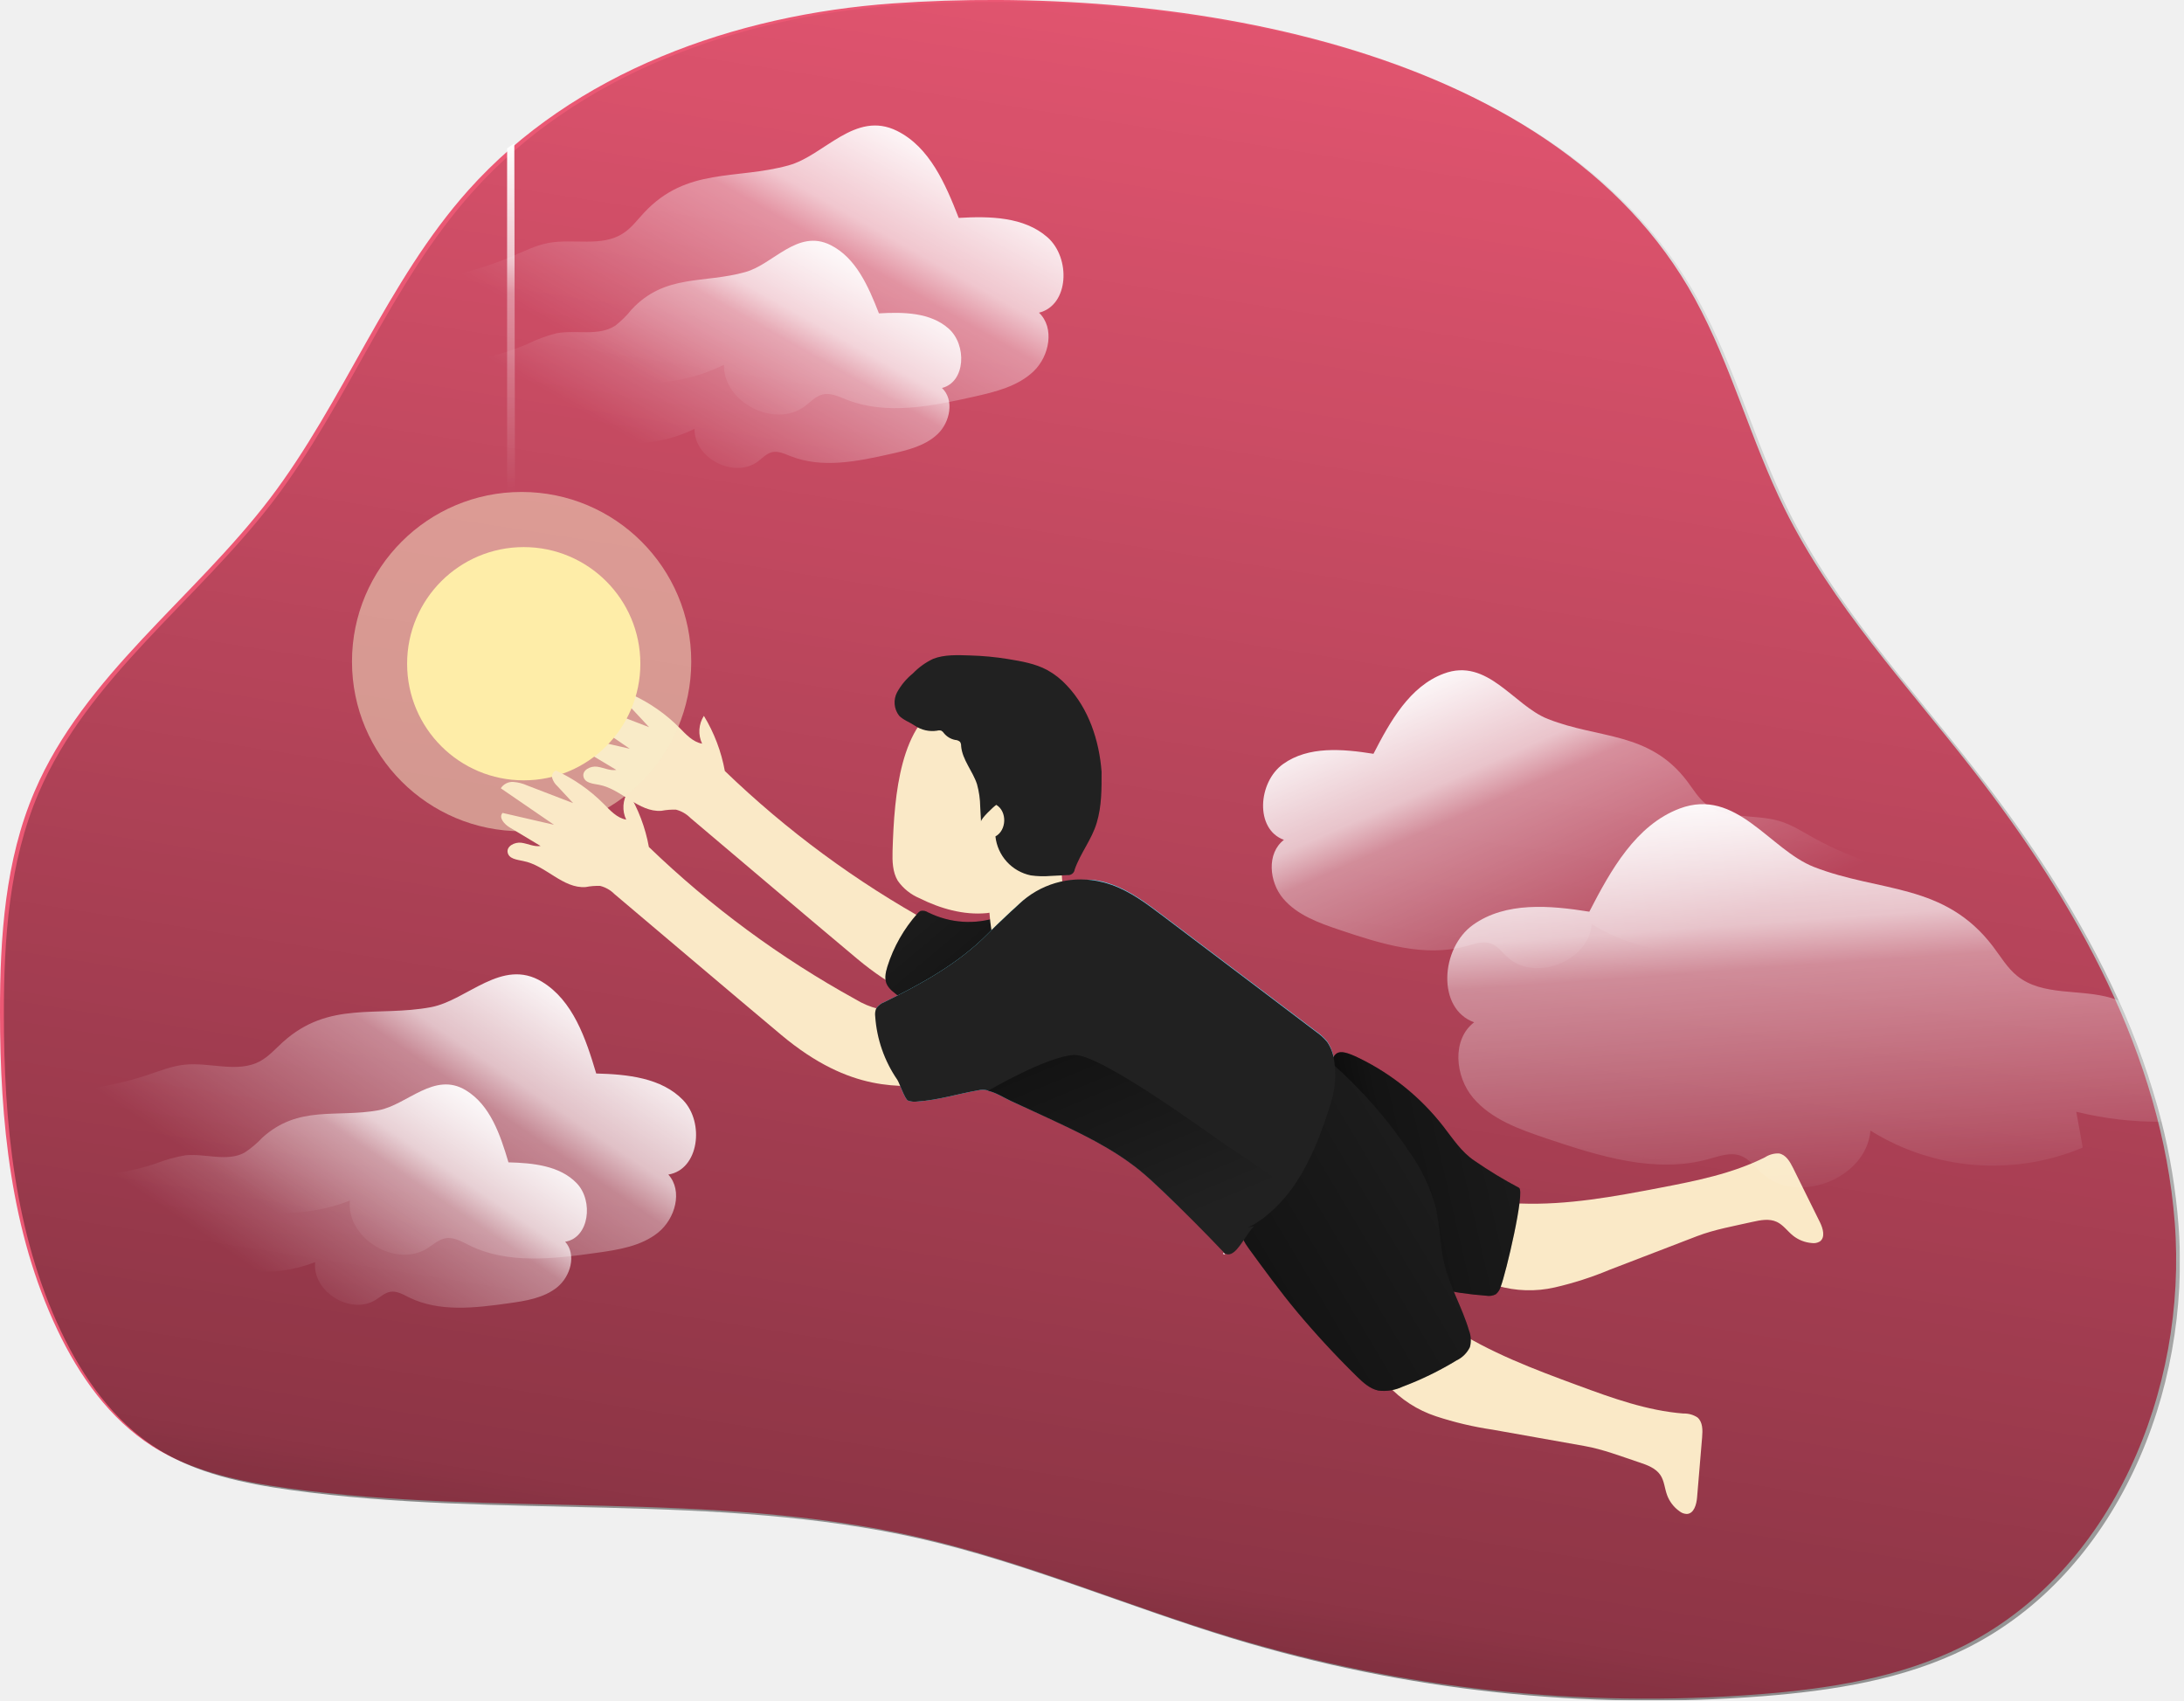
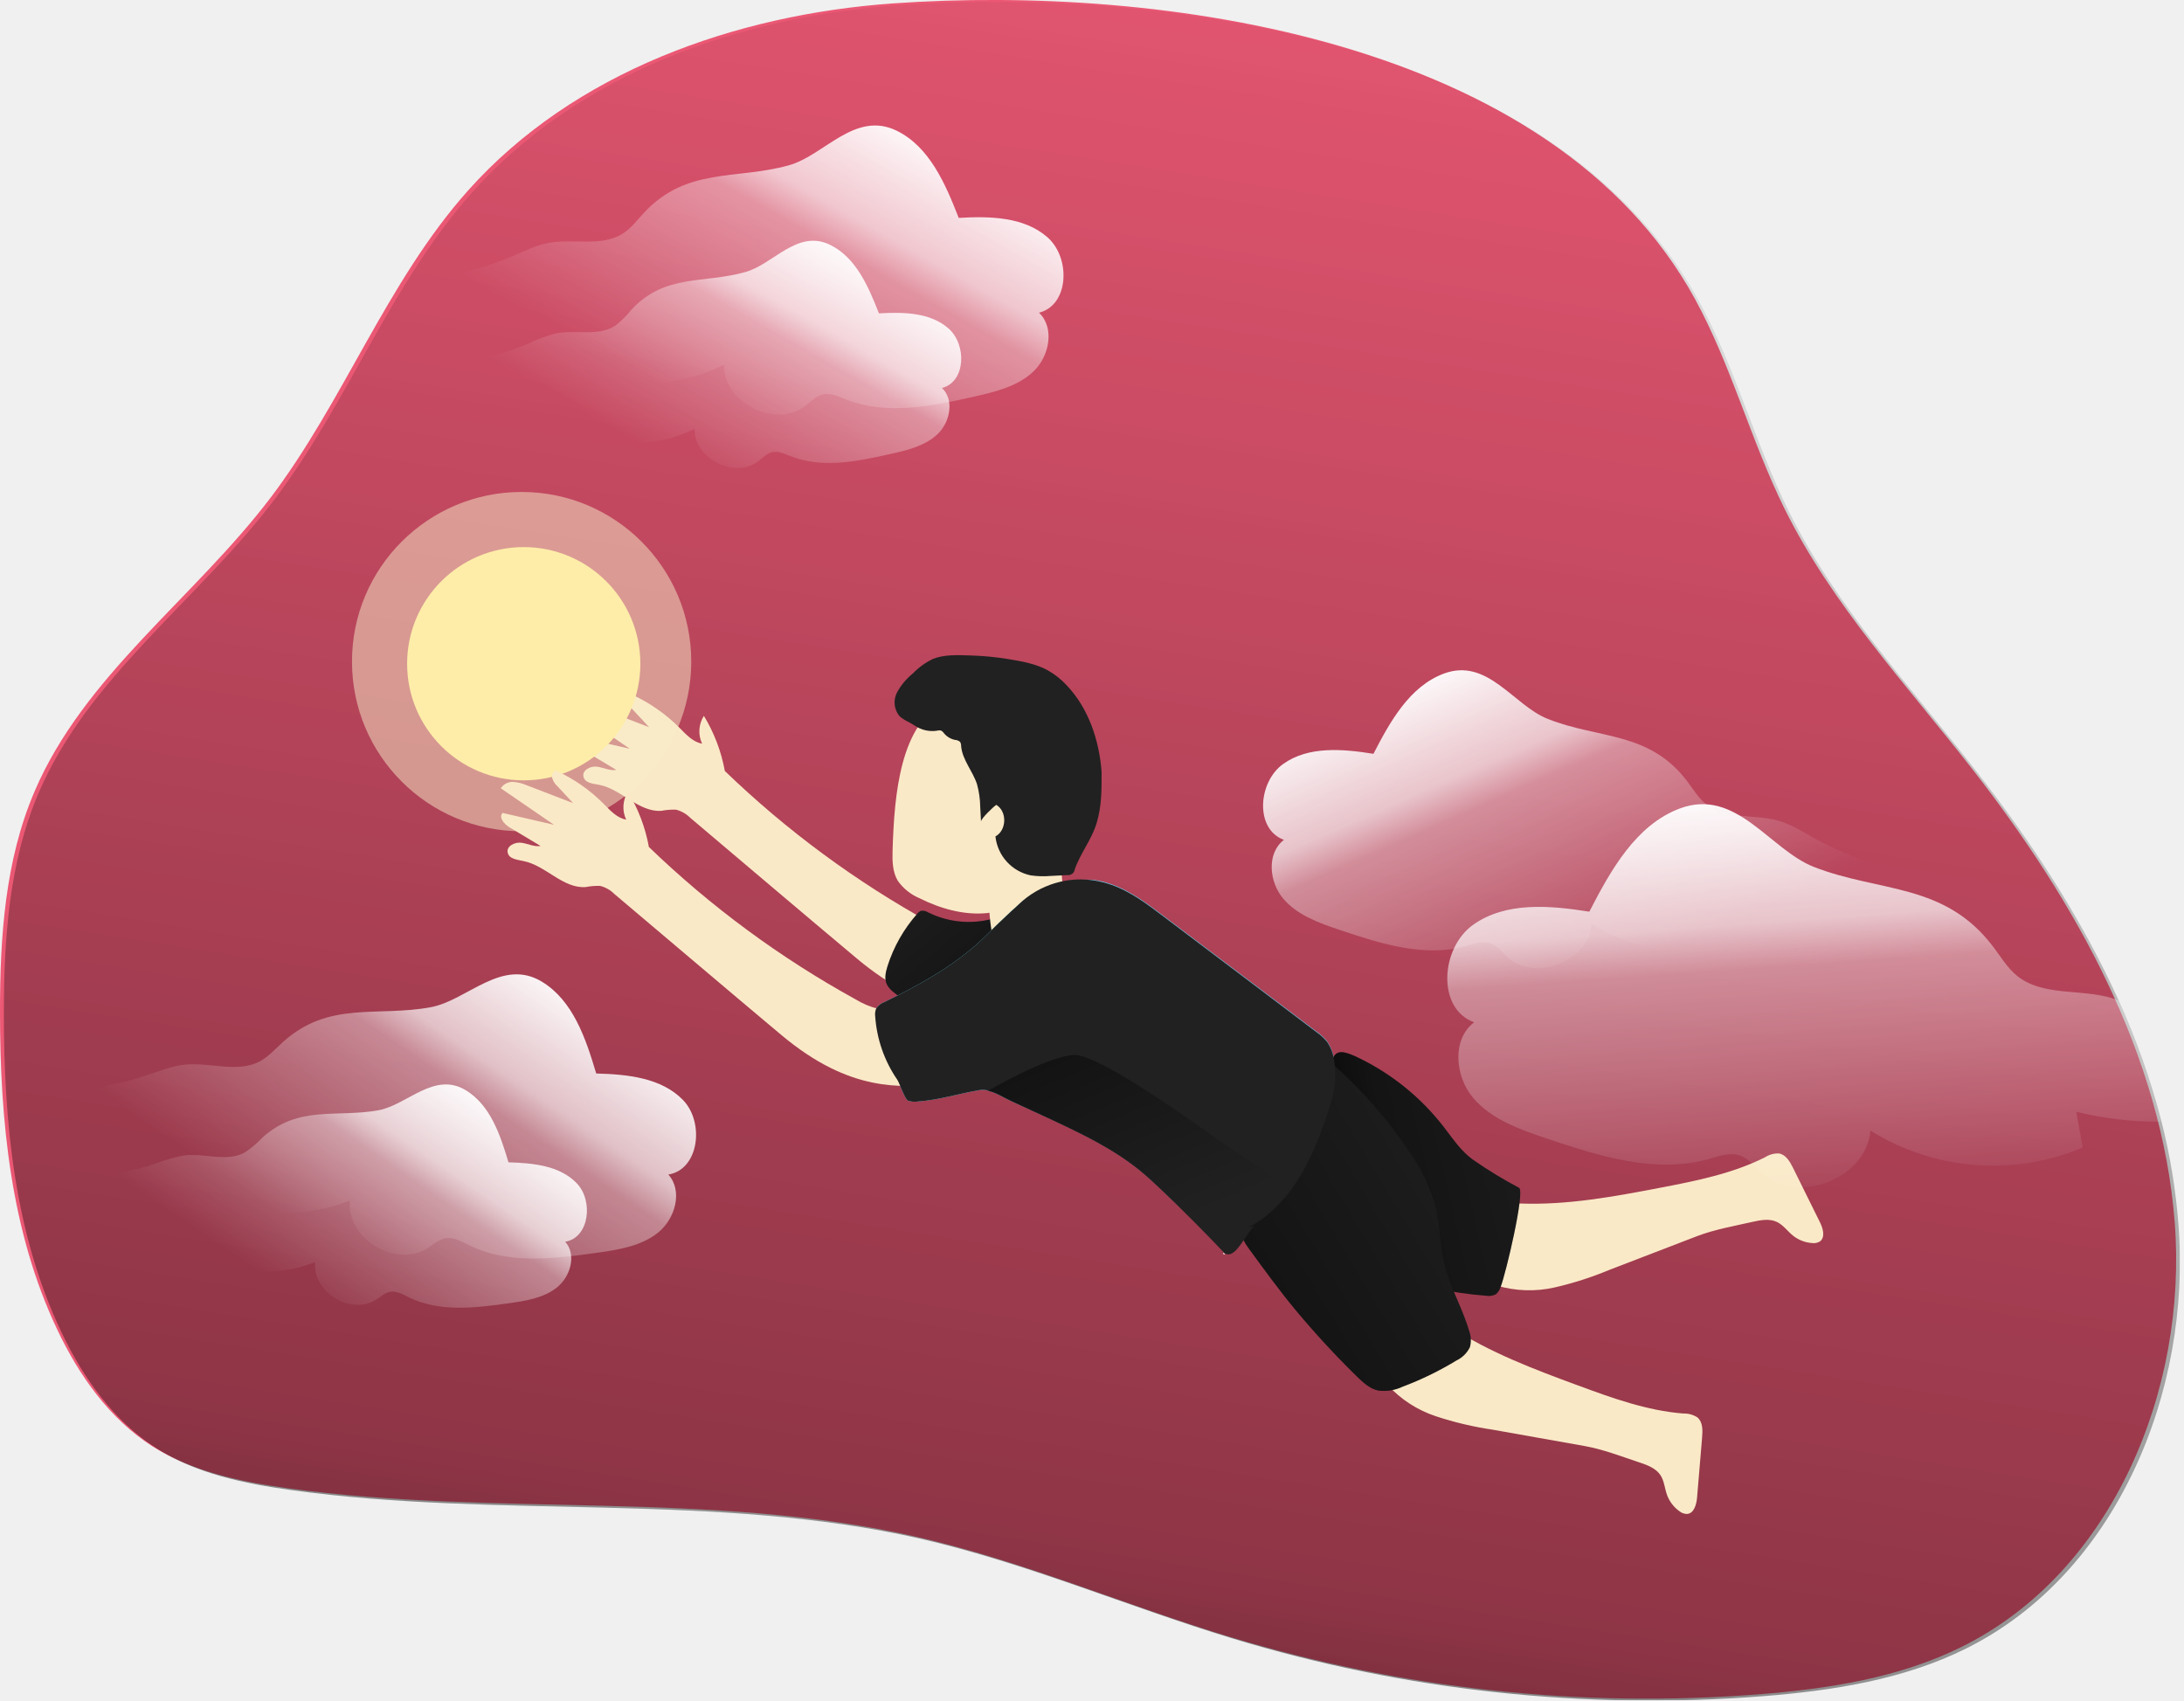
<svg xmlns="http://www.w3.org/2000/svg" width="515" height="401" viewBox="0 0 515 401" fill="none">
  <g clip-path="url(#clip0_1_2)">
    <mask id="mask0_1_2" style="mask-type:luminance" maskUnits="userSpaceOnUse" x="0" y="0" width="515" height="401">
      <path d="M514.08 0H0V400.99H514.08V0Z" fill="white" />
    </mask>
    <g mask="url(#mask0_1_2)">
      <path d="M314.57 250.26C315.069 253.52 314.82 256.851 313.84 260C313.84 262.62 311.75 266.37 310.77 268.78L310.71 268.92C310.45 269.57 310.18 270.21 309.9 270.85L309.08 272.63C309.051 272.699 309.017 272.765 308.98 272.83C308.84 273.13 308.68 273.44 308.53 273.73L308.05 274.67C307.72 275.3 307.38 275.92 307.05 276.53L306.5 277.45C306.44 277.568 306.366 277.679 306.28 277.78C306.288 277.803 306.288 277.827 306.28 277.85C305.738 278.717 305.147 279.551 304.51 280.35C302.598 282.675 300.53 284.866 298.32 286.91L297.02 288.17L296.19 288.99C295.59 289.58 295.02 290.17 294.44 290.77C294.12 291.1 293.81 291.45 293.5 291.77C292.29 293.13 290.98 294.54 289.23 295.02C289.042 295.057 288.864 295.136 288.71 295.25C285.263 291.61 281.75 288.04 278.17 284.54C276.86 283.25 275.52 281.96 274.17 280.69C272.43 279.03 270.67 277.38 268.81 275.87C262.28 270.58 254.59 266.98 246.98 263.44L238.41 259.61C236.67 258.8 234.88 257.61 232.99 257.2C232.24 257.018 231.461 256.991 230.7 257.12C225.7 257.99 221.42 259.41 216.33 259.76C215.584 259.878 214.821 259.806 214.11 259.55C213.37 259.23 212.05 255.3 211.59 254.64C208.548 250.216 206.748 245.056 206.38 239.7C206.294 239.093 206.363 238.474 206.58 237.9C207.052 237.163 207.755 236.603 208.58 236.31C217.36 231.99 226.09 227.18 232.95 220.2L233.71 219.43L235.07 218.1L235.94 217.27L238.37 214.98L239.37 214.08L239.91 213.58C241.715 211.889 243.782 210.501 246.03 209.47C246.66 209.18 247.31 208.92 247.96 208.69L248.96 208.37C249.63 208.18 250.29 208.01 250.96 207.88C252.323 207.608 253.71 207.471 255.1 207.47H255.84H256.4H256.83H257.33L257.98 207.55H258.13L258.81 207.66C259.31 207.75 259.81 207.86 260.29 207.99L260.72 208.1L261.02 208.19L261.31 208.28L262.16 208.57C266.55 210.12 270.34 212.97 274.06 215.78L296.83 232.98C301.31 236.38 305.8 239.777 310.3 243.17C311.24 243.88 316.49 247.05 317.2 247.99C318.19 249.43 314.31 248.61 314.57 250.26Z" fill="#68E1FD" />
      <path d="M210.62 0.8C173.29 3.44 135.32 16.98 110.4 44.89C91.19 66.42 81.1 94.61 63.61 117.61C45.61 141.2 19.8 159.36 8.15 186.61C1.19 202.85 -0.01 220.93 6.31015e-07 238.61C6.31015e-07 264.2 2.53 290.43 13.52 313.55C18.65 324.37 25.83 334.55 35.93 341.02C45.37 347.02 56.67 349.36 67.77 350.9C116.96 357.71 167.69 351.32 216.1 362.37C241.32 368.12 265.22 378.46 289.97 385.96C330.37 398.194 372.697 402.786 414.78 399.5C431.23 398.21 447.9 395.62 462.67 388.27C498.11 370.65 515.87 327.74 512.82 288.27C509.77 248.8 489.45 212.61 465.13 181.41C449.56 161.41 432.01 142.61 420.79 119.91C412.85 103.85 408.29 86.23 399.7 70.52C366.07 9.03 273.59 -3.65 210.62 0.8Z" fill="#EB5874" />
      <path opacity="0.58" d="M463.59 388.72C448.82 396.06 432.15 398.65 415.7 399.95C373.613 403.236 331.283 398.644 290.88 386.41C266.19 378.91 242.24 368.61 217.02 362.81C168.6 351.81 117.87 358.16 68.68 351.35C57.59 349.81 46.29 347.49 36.85 341.46C26.75 335.03 19.57 324.82 14.43 314C3.43 290.88 0.92 264.66 0.91 239.06C0.91 221.38 2.13 203.3 9.07 187.06C20.71 159.79 46.55 141.62 64.52 118.06C82.01 95.11 92.09 66.9 111.32 45.38C136.24 17.44 174.19 3.9 211.53 1.26C274.53 -3.19 366.99 9.49 400.61 70.98C409.21 86.69 413.77 104.31 421.7 120.36C432.94 143.07 450.48 161.89 466.04 181.87C479.04 198.52 490.87 216.6 499.55 235.82C503.753 245.045 507.146 254.617 509.69 264.43C511.72 272.396 513.059 280.523 513.69 288.72C516.78 328.19 499.03 371.1 463.59 388.72Z" fill="url(#paint0_linear_1_2)" />
      <path d="M254.91 213.83C247.577 215.83 240.243 217.663 232.91 219.33C230.31 219.92 227.63 220.48 225.02 219.97C223.135 219.503 221.334 218.748 219.68 217.73C201.911 207.955 185.516 195.87 170.92 181.79C170.083 177.191 168.408 172.785 165.98 168.79C165.36 169.758 164.997 170.868 164.923 172.016C164.85 173.163 165.069 174.31 165.56 175.35C163.38 174.97 161.78 173.17 160.22 171.6C156.981 168.34 153.18 165.691 149 163.78C148.655 163.925 148.376 164.191 148.216 164.529C148.055 164.866 148.025 165.251 148.13 165.61C148.376 166.316 148.792 166.951 149.34 167.46L153.06 171.46L142.19 167.28C141.142 166.805 140.018 166.52 138.87 166.44C138.296 166.41 137.724 166.533 137.212 166.797C136.701 167.06 136.269 167.455 135.96 167.94L148.51 176.55L136.38 173.76C135.38 174.83 136.79 176.42 138.04 177.17L145.34 181.54C143.81 181.8 142.34 180.99 140.79 180.78C139.24 180.57 137.27 181.58 137.58 183.1C137.89 184.62 139.78 184.78 141.23 185.04C146.55 186.04 150.6 191.59 155.98 191.18C157.106 190.962 158.254 190.871 159.4 190.91C160.673 191.235 161.834 191.898 162.76 192.83C175.85 203.89 188.91 215 202.05 226.01C218.66 239.95 230.44 238.09 238.64 237.94C246.84 237.79 254.98 236.35 263.06 234.94C263.862 234.856 264.634 234.593 265.32 234.17C267.32 232.71 266.32 229.61 265.15 227.46C262.43 222.52 258.26 218.36 254.91 213.83Z" fill="#FAE9C7" />
-       <path d="M119.58 34.95V117.58L121.44 117.41L121.28 33.84L119.58 34.95Z" fill="url(#paint1_linear_1_2)" />
      <path d="M353.05 303.16C357.455 304.445 362.115 304.586 366.59 303.57C371.035 302.55 375.384 301.151 379.59 299.39L400.19 291.47C404.28 289.9 408.93 289.09 413.19 288.12C415.12 287.69 417.19 287.27 419 288.12C420.5 288.83 421.48 290.28 422.76 291.32C424.042 292.354 425.608 292.975 427.25 293.1C427.888 293.195 428.54 293.071 429.1 292.75C430.48 291.81 429.89 289.68 429.15 288.19L422.83 275.42C422.09 273.92 421.12 272.24 419.47 271.97C418.305 271.93 417.156 272.252 416.18 272.89C408.5 276.74 399.94 278.44 391.5 280.06C380.61 282.15 369.61 284.19 358.5 283.78C357.782 283.704 357.055 283.765 356.36 283.96C355.905 284.139 355.482 284.393 355.11 284.71C353.453 286.038 352.208 287.811 351.52 289.82C350.57 292.59 350.76 295.6 350.95 298.53C350.941 299.83 351.204 301.117 351.72 302.31C352.38 303.44 351.77 303.33 353.05 303.16Z" fill="#FAE9C7" />
      <path d="M327.24 326.61C330.345 329.987 334.263 332.514 338.62 333.95C342.961 335.38 347.418 336.434 351.94 337.1L373.65 340.96C377.97 341.72 382.37 343.43 386.53 344.81C388.41 345.43 390.42 346.16 391.53 347.81C392.45 349.18 392.53 350.93 393.09 352.48C393.652 354.032 394.674 355.375 396.02 356.33C396.516 356.739 397.137 356.968 397.78 356.98C399.45 356.89 400.04 354.76 400.18 353.1L401.37 338.9C401.51 337.24 401.54 335.3 400.27 334.22C399.295 333.581 398.145 333.259 396.98 333.3C388.41 332.63 380.2 329.67 372.14 326.69C361.74 322.86 351.27 318.93 342 312.86C341.423 312.424 340.768 312.101 340.07 311.91C339.587 311.825 339.093 311.825 338.61 311.91C336.507 312.189 334.527 313.059 332.9 314.42C330.66 316.31 329.26 318.98 327.9 321.59C327.23 322.701 326.792 323.936 326.61 325.22C326.52 326.53 326.05 326.13 327.24 326.61Z" fill="#FAE9C7" />
      <path d="M218.89 215.17C218.631 214.981 218.335 214.85 218.021 214.784C217.707 214.719 217.383 214.721 217.07 214.79C216.798 214.931 216.559 215.129 216.37 215.37C213.141 218.99 210.717 223.254 209.26 227.88C208.8 229.35 208.46 231.02 209.26 232.37C209.601 232.911 210.03 233.391 210.53 233.79C213.102 236.002 216.09 237.679 219.318 238.723C222.546 239.767 225.95 240.157 229.33 239.87C230.523 239.796 231.697 239.536 232.81 239.1C234.008 238.536 235.093 237.756 236.01 236.8C238.209 234.574 239.83 231.844 240.733 228.848C241.636 225.852 241.793 222.68 241.19 219.61C240.87 218.02 240.19 214.94 238.33 214.99C237.49 214.99 236.18 215.99 235.33 216.25C232.65 217.158 229.817 217.527 226.994 217.337C224.171 217.147 221.414 216.4 218.88 215.14L218.89 215.17Z" fill="#212121" />
-       <path opacity="0.58" d="M218.89 215.17C218.631 214.981 218.335 214.85 218.021 214.784C217.707 214.719 217.383 214.721 217.07 214.79C216.798 214.931 216.559 215.129 216.37 215.37C213.141 218.99 210.717 223.254 209.26 227.88C208.8 229.35 208.46 231.02 209.26 232.37C209.601 232.911 210.03 233.391 210.53 233.79C213.102 236.002 216.09 237.679 219.318 238.723C222.546 239.767 225.95 240.157 229.33 239.87C230.523 239.796 231.697 239.536 232.81 239.1C234.008 238.536 235.093 237.756 236.01 236.8C238.209 234.574 239.83 231.844 240.733 228.848C241.636 225.852 241.793 222.68 241.19 219.61C240.87 218.02 240.19 214.94 238.33 214.99C237.49 214.99 236.18 215.99 235.33 216.25C232.65 217.158 229.817 217.527 226.994 217.337C224.171 217.147 221.414 216.4 218.88 215.14L218.89 215.17Z" fill="url(#paint2_linear_1_2)" />
+       <path opacity="0.58" d="M218.89 215.17C218.631 214.981 218.335 214.85 218.021 214.784C217.707 214.719 217.383 214.721 217.07 214.79C216.798 214.931 216.559 215.129 216.37 215.37C213.141 218.99 210.717 223.254 209.26 227.88C208.8 229.35 208.46 231.02 209.26 232.37C209.601 232.911 210.03 233.391 210.53 233.79C213.102 236.002 216.09 237.679 219.318 238.723C222.546 239.767 225.95 240.157 229.33 239.87C230.523 239.796 231.697 239.536 232.81 239.1C234.008 238.536 235.093 237.756 236.01 236.8C238.209 234.574 239.83 231.844 240.733 228.848C241.636 225.852 241.793 222.68 241.19 219.61C240.87 218.02 240.19 214.94 238.33 214.99C237.49 214.99 236.18 215.99 235.33 216.25C232.65 217.158 229.817 217.527 226.994 217.337C224.171 217.147 221.414 216.4 218.88 215.14L218.89 215.17Z" fill="url(#paint1_linear_1_2)" />
      <path d="M211.11 189.98C210.72 193.76 210.57 197.46 210.47 200.66C210.4 203.07 210.47 205.61 211.69 207.66C212.985 209.505 214.778 210.944 216.86 211.81C221.74 214.24 227.19 215.81 232.63 215.31C235.791 214.962 238.839 213.938 241.569 212.307C244.299 210.677 246.645 208.478 248.45 205.86C252.09 200.61 255.74 194.86 256.56 188.43C257.434 182.069 256.096 175.602 252.77 170.11C251.091 167.396 248.857 165.067 246.215 163.277C243.574 161.486 240.583 160.274 237.44 159.72C229.33 158.46 221.03 164.61 216.65 171.1C213.3 176.08 211.81 183.17 211.11 189.98Z" fill="#FAE9C7" />
      <path d="M233.3 214.93C233.516 218.215 234.069 221.468 234.95 224.64C235.158 225.509 235.601 226.305 236.23 226.94C237.7 228.23 239.94 227.63 241.9 227.56C242.724 227.612 243.552 227.531 244.35 227.32C245.044 227.006 245.664 226.55 246.17 225.98C247.663 224.702 248.866 223.12 249.7 221.34C250.076 220.249 250.298 219.112 250.36 217.96C250.839 212.542 250.661 207.086 249.83 201.71C249.69 200.8 249.42 199.71 248.58 199.39C248.125 199.222 247.629 199.197 247.16 199.32C245.269 199.792 243.461 200.551 241.8 201.57C240.2 202.423 238.57 203.207 236.91 203.92C235.77 204.42 233.81 204.78 232.97 205.77C232.13 206.76 232.63 208.32 232.74 209.44C232.93 211.27 233.11 213.1 233.3 214.93Z" fill="#FAE9C7" />
      <path d="M220.02 155.36C218.244 156.205 216.635 157.364 215.27 158.78C213.751 160.008 212.484 161.52 211.54 163.23C211.081 164.096 210.881 165.076 210.962 166.052C211.044 167.029 211.404 167.962 212 168.74C212.94 169.74 214.56 170.32 215.72 171.1C217.256 172.147 219.132 172.573 220.97 172.29C221.296 172.192 221.644 172.192 221.97 172.29C222.226 172.44 222.442 172.649 222.6 172.9C223.269 173.712 224.198 174.266 225.23 174.47C225.658 174.485 226.068 174.648 226.39 174.93C226.571 175.231 226.658 175.579 226.64 175.93C226.92 179.18 229.38 181.8 230.39 184.93C230.866 186.657 231.118 188.439 231.14 190.23L231.33 193.7C231.33 193 234.27 190.2 234.93 189.78C237.52 191.32 237.4 195.78 234.73 197.22C234.966 199.438 235.901 201.524 237.401 203.176C238.9 204.828 240.885 205.96 243.07 206.41C244.614 206.628 246.177 206.672 247.73 206.54L251.73 206.34C252.134 206.385 252.54 206.268 252.858 206.015C253.177 205.763 253.382 205.394 253.43 204.99C254.8 201.1 257.43 197.99 258.62 193.99C259.81 189.99 259.76 186.12 259.76 181.99C259.2 174.56 256.71 167.07 251.6 161.66C250.259 160.193 248.689 158.953 246.95 157.99C244.12 156.47 240.89 155.92 237.72 155.4C234.743 154.914 231.736 154.63 228.72 154.55C225.9 154.46 222.67 154.3 220.02 155.36Z" fill="#212121" />
      <path d="M313.84 260C312.95 262.9 311.95 265.87 310.77 268.79L310.71 268.93C310.45 269.597 310.18 270.237 309.9 270.85C309.63 271.44 309.36 272.04 309.08 272.63C309.051 272.702 309.017 272.772 308.98 272.84C308.84 273.14 308.68 273.44 308.53 273.73L308.05 274.68C307.72 275.3 307.38 275.92 307.05 276.53C306.81 276.96 306.55 277.37 306.28 277.79C306.28 277.79 306.28 277.79 306.28 277.85C304.172 281.321 301.463 284.389 298.28 286.91C297.76 287.31 297.22 287.7 296.66 288.07C295.263 289.123 293.601 289.767 291.86 289.93C290.551 289.909 289.259 289.627 288.06 289.1C284.662 287.794 281.346 286.285 278.13 284.58C276.81 283.28 275.47 281.99 274.13 280.72C272.39 279.06 270.63 277.42 268.77 275.9C262.24 270.61 254.55 267.02 246.94 263.47L238.41 259.61C236.67 258.8 234.88 257.61 232.99 257.2C232.919 257.15 232.842 257.11 232.76 257.08C232.083 256.92 231.377 256.92 230.7 257.08C225.7 257.95 221.42 259.37 216.33 259.73C215.583 259.84 214.821 259.764 214.11 259.51C213.37 259.19 212.05 255.26 211.59 254.6C208.549 250.179 206.75 245.023 206.38 239.67C206.294 239.059 206.362 238.437 206.58 237.86C207.052 237.123 207.755 236.563 208.58 236.27C217.36 231.95 226.09 227.14 232.95 220.16L233.72 219.39C234.15 218.96 234.59 218.52 235.07 218.07L235.94 217.24C236.73 216.48 237.56 215.71 238.37 214.94L239.37 214.04L239.91 213.54C241.712 211.848 243.78 210.463 246.03 209.44C246.66 209.15 247.31 208.89 247.97 208.65C248.3 208.54 248.62 208.43 248.97 208.34C249.628 208.139 250.295 207.972 250.97 207.84C252.333 207.568 253.72 207.431 255.11 207.43H255.85H256.41H256.84C257.007 207.42 257.173 207.42 257.34 207.43C257.56 207.43 257.77 207.48 257.99 207.52H258.14L258.82 207.64C259.32 207.73 259.82 207.83 260.3 207.96L260.73 208.08L261.03 208.17L261.32 208.26C261.6 208.34 261.89 208.44 262.18 208.54C266.56 210.1 270.35 212.95 274.07 215.76L296.84 232.96L310.31 243.15C311.289 243.819 312.17 244.62 312.93 245.53C313.854 246.898 314.433 248.47 314.62 250.11C315.126 253.423 314.859 256.808 313.84 260Z" fill="#68E1FD" />
      <path d="M296.08 289.04L295.69 289.12C296.04 288.749 296.453 288.445 296.91 288.22C297.136 288.115 297.381 288.057 297.63 288.049C297.879 288.04 298.127 288.081 298.36 288.17C298.86 288.36 297.63 288.71 296.08 289.04Z" fill="#68E1FD" />
      <path d="M288.51 295.41C288.51 295.41 288.51 295.36 288.59 295.34L288.81 295.57C289.07 295.72 288.43 295.92 288.44 295.57C288.449 295.512 288.474 295.457 288.51 295.41Z" fill="white" />
      <path d="M340.35 265.61C342.6 268.5 344.64 271.68 347.7 273.7C351.066 276.031 354.569 278.158 358.19 280.07C359.69 280.82 355.11 300.24 353.87 303.4C353.677 304.091 353.279 304.708 352.73 305.17C352.038 305.538 351.241 305.661 350.47 305.52C334.153 304.304 318.521 298.459 305.41 288.67C303.41 287.14 301.22 285.17 301.18 282.61C301.273 281.198 301.698 279.827 302.42 278.61L308.1 267.19C310.32 262.71 312.54 258.08 313.39 253.11C314.3 247.82 315.15 246.92 320.39 249.45C328.195 253.234 335.025 258.763 340.35 265.61Z" fill="#212121" />
-       <path opacity="0.58" d="M340.35 265.61C342.6 268.5 344.64 271.68 347.7 273.7C351.066 276.031 354.569 278.158 358.19 280.07C359.69 280.82 355.11 300.24 353.87 303.4C353.677 304.091 353.279 304.708 352.73 305.17C352.038 305.538 351.241 305.661 350.47 305.52C334.153 304.304 318.521 298.459 305.41 288.67C303.41 287.14 301.22 285.17 301.18 282.61C301.273 281.198 301.698 279.827 302.42 278.61L308.1 267.19C310.32 262.71 312.54 258.08 313.39 253.11C314.3 247.82 315.15 246.92 320.39 249.45C328.195 253.234 335.025 258.763 340.35 265.61Z" fill="url(#paint3_linear_1_2)" />
+       <path opacity="0.58" d="M340.35 265.61C342.6 268.5 344.64 271.68 347.7 273.7C351.066 276.031 354.569 278.158 358.19 280.07C359.69 280.82 355.11 300.24 353.87 303.4C353.677 304.091 353.279 304.708 352.73 305.17C352.038 305.538 351.241 305.661 350.47 305.52C334.153 304.304 318.521 298.459 305.41 288.67C303.41 287.14 301.22 285.17 301.18 282.61C301.273 281.198 301.698 279.827 302.42 278.61L308.1 267.19C310.32 262.71 312.54 258.08 313.39 253.11C314.3 247.82 315.15 246.92 320.39 249.45C328.195 253.234 335.025 258.763 340.35 265.61Z" fill="url(#paint2_linear_1_2)" />
      <path d="M319.95 324.55C321.42 325.99 323.03 327.47 325.04 327.89C326.996 328.129 328.98 327.807 330.76 326.96C335.173 325.299 339.421 323.23 343.45 320.78C344.826 320.123 345.94 319.02 346.61 317.65C346.96 316.351 346.887 314.974 346.4 313.72C344.83 308.36 341.88 303.46 340.57 298.03C339.5 293.56 339.57 288.86 338.47 284.4C337.198 279.894 335.169 275.636 332.47 271.81C327.252 263.954 321.014 256.825 313.92 250.61C311.145 262.02 305.602 272.571 297.78 281.33C293.37 286.12 290.2 288.54 294.43 294.33C298.13 299.39 301.8 304.45 305.82 309.27C310.267 314.577 314.977 319.67 319.95 324.55Z" fill="#212121" />
-       <path opacity="0.58" d="M319.95 324.55C321.42 325.99 323.03 327.47 325.04 327.89C326.996 328.129 328.98 327.807 330.76 326.96C335.173 325.299 339.421 323.23 343.45 320.78C344.826 320.123 345.94 319.02 346.61 317.65C346.96 316.351 346.887 314.974 346.4 313.72C344.83 308.36 341.88 303.46 340.57 298.03C339.5 293.56 339.57 288.86 338.47 284.4C337.198 279.894 335.169 275.636 332.47 271.81C327.252 263.954 321.014 256.825 313.92 250.61C311.145 262.02 305.602 272.571 297.78 281.33C293.37 286.12 290.2 288.54 294.43 294.33C298.13 299.39 301.8 304.45 305.82 309.27C310.267 314.577 314.977 319.67 319.95 324.55Z" fill="url(#paint4_linear_1_2)" />
-       <path d="M151.9 50.12C150.3 51.83 148.9 53.77 146.9 55.04C141.9 58.3 135.2 56.19 129.31 57.29C126.31 57.85 123.47 59.29 120.62 60.5C110.62 64.76 99.79 66.5 89.07 68.21C102.101 77.071 117.94 80.82 133.56 78.74L131.71 85.15C137.669 88.398 144.319 90.173 151.104 90.324C157.889 90.475 164.612 88.999 170.71 86.02C170.54 94.92 182.76 101.13 189.85 95.74C191.16 94.74 192.34 93.43 193.94 93.03C195.86 92.55 197.8 93.51 199.64 94.24C209.1 97.96 219.73 95.77 229.64 93.54C234.69 92.4 240 91.12 243.74 87.54C247.48 83.96 248.74 77.28 245 73.73C252.12 71.97 252.52 60.8 247 55.95C241.48 51.1 233.4 50.95 226.07 51.38C222.95 43.38 219.22 34.7 211.54 30.87C201.64 25.94 194.37 36.68 185.97 38.99C173.54 42.44 161.96 39.37 151.9 50.12Z" fill="url(#paint5_linear_1_2)" />
-       <path d="M148.96 72.95C147.819 74.388 146.509 75.684 145.06 76.81C141.06 79.37 135.86 77.72 131.24 78.58C128.879 79.171 126.589 80.016 124.41 81.1C116.56 84.45 108.04 85.82 99.62 87.17C109.858 94.127 122.3 97.072 134.57 95.44L133.12 100.44C137.804 102.996 143.032 104.392 148.366 104.512C153.7 104.632 158.986 103.472 163.78 101.13C163.64 108.13 173.25 113 178.78 108.76C179.78 107.98 180.78 106.95 181.99 106.63C183.5 106.26 184.99 107.01 186.47 107.58C193.9 110.51 202.25 108.79 210.04 107.03C214.04 106.14 218.18 105.14 221.12 102.33C224.06 99.52 225.07 94.26 222.12 91.48C227.71 90.09 228.03 81.32 223.7 77.48C219.37 73.64 213.01 73.56 207.26 73.89C204.8 67.61 201.87 60.78 195.83 57.77C188.06 53.9 182.35 62.34 175.75 64.15C165.96 66.92 156.87 64.51 148.96 72.95Z" fill="url(#paint6_linear_1_2)" />
-       <path d="M397.8 184.15C399.22 186.02 400.42 188.09 402.24 189.56C406.9 193.31 413.76 191.91 419.5 193.56C422.5 194.44 425.11 196.15 427.82 197.65C437.31 202.91 447.92 205.76 458.41 208.57C444.535 216.042 428.393 218.139 413.07 214.46L414.25 221.03C407.987 223.652 401.186 224.735 394.418 224.189C387.65 223.643 381.112 221.483 375.35 217.89C374.6 226.76 361.8 231.67 355.35 225.58C354.15 224.45 353.11 223.03 351.56 222.47C349.7 221.79 347.67 222.55 345.76 223.08C335.98 225.81 325.63 222.54 316 219.3C311.09 217.65 305.94 215.83 302.59 211.89C299.24 207.95 298.65 201.17 302.76 198.03C295.86 195.54 296.61 184.4 302.58 180.14C308.55 175.88 316.58 176.58 323.87 177.74C327.8 170.11 332.4 161.85 340.44 158.84C350.79 154.95 356.92 166.38 365.03 169.54C377.06 174.29 388.89 172.43 397.8 184.15Z" fill="url(#paint7_linear_1_2)" />
-       <path d="M489.6 262.15C490.11 264.97 490.6 267.78 491.12 270.59C483.064 273.973 474.314 275.375 465.603 274.679C456.893 273.983 448.477 271.209 441.06 266.59C440.11 278.01 423.63 284.34 415.29 276.5C413.74 275.05 412.4 273.21 410.41 272.5C408.01 271.63 405.41 272.61 402.94 273.29C390.35 276.81 377.03 272.6 364.65 268.43C358.33 266.3 351.7 263.96 347.39 258.89C343.08 253.82 342.31 245.09 347.61 241.05C338.73 237.85 339.69 223.51 347.38 218.05C355.07 212.59 365.45 213.47 374.77 214.97C379.83 205.15 385.77 194.52 396.09 190.64C409.41 185.64 417.3 200.34 427.74 204.42C443.27 210.48 458.49 208.08 469.96 223.17C471.78 225.56 473.32 228.23 475.67 230.12C481.67 234.95 490.49 233.12 497.88 235.32C498.44 235.49 499 235.68 499.55 235.89C503.753 245.115 507.146 254.687 509.69 264.5C502.922 264.555 496.173 263.765 489.6 262.15Z" fill="url(#paint8_linear_1_2)" />
-       <path d="M66.66 245.75C64.93 247.32 63.36 249.13 61.3 250.24C56.03 253.07 49.55 250.43 43.59 251.04C40.51 251.35 37.59 252.54 34.66 253.52C24.36 256.94 13.41 257.79 2.59 258.62C14.845 268.524 30.323 273.559 46.06 272.76L43.7 279C49.373 282.731 55.857 285.048 62.609 285.758C69.361 286.468 76.186 285.549 82.51 283.08C81.6 291.94 93.28 299.08 100.78 294.34C102.17 293.45 103.45 292.24 105.08 291.97C107.08 291.65 108.89 292.77 110.67 293.64C119.78 298.14 130.56 296.83 140.67 295.41C145.79 294.69 151.2 293.86 155.22 290.6C159.24 287.34 161.06 280.79 157.6 276.95C164.84 275.78 166.16 264.68 161.08 259.4C156 254.12 147.92 253.31 140.59 253.12C138.14 244.89 135.13 235.93 127.79 231.48C118.34 225.75 110.2 235.86 101.64 237.48C88.86 239.87 77.58 235.86 66.66 245.75Z" fill="url(#paint9_linear_1_2)" />
-       <path d="M61.85 268.26C60.595 269.6 59.185 270.785 57.65 271.79C53.51 274.01 48.41 271.94 43.73 272.41C41.334 272.809 38.987 273.462 36.73 274.36C28.64 277.05 20.04 277.72 11.53 278.36C21.161 286.142 33.324 290.097 45.69 289.47L43.83 294.37C48.283 297.305 53.373 299.13 58.676 299.694C63.979 300.258 69.34 299.543 74.31 297.61C73.59 304.61 82.77 310.22 88.66 306.45C89.76 305.76 90.76 304.81 92.04 304.6C93.58 304.35 95.04 305.22 96.43 305.91C103.59 309.44 112.06 308.41 119.96 307.3C123.96 306.74 128.23 306.08 131.39 303.52C134.55 300.96 135.99 295.81 133.27 292.79C138.96 291.87 139.99 283.16 136 279C132.01 274.84 125.67 274.22 119.9 274.07C117.98 267.61 115.61 260.56 109.84 257.07C102.42 252.57 96.03 260.51 89.3 261.78C79.3 263.61 70.43 260.49 61.85 268.26Z" fill="url(#paint10_linear_1_2)" />
+       <path opacity="0.58" d="M319.95 324.55C321.42 325.99 323.03 327.47 325.04 327.89C326.996 328.129 328.98 327.807 330.76 326.96C335.173 325.299 339.421 323.23 343.45 320.78C344.826 320.123 345.94 319.02 346.61 317.65C346.96 316.351 346.887 314.974 346.4 313.72C344.83 308.36 341.88 303.46 340.57 298.03C339.5 293.56 339.57 288.86 338.47 284.4C337.198 279.894 335.169 275.636 332.47 271.81C327.252 263.954 321.014 256.825 313.92 250.61C311.145 262.02 305.602 272.571 297.78 281.33C293.37 286.12 290.2 288.54 294.43 294.33C298.13 299.39 301.8 304.45 305.82 309.27C310.267 314.577 314.977 319.67 319.95 324.55Z" fill="url(#paint3_linear_1_2)" />
+       <path d="M151.9 50.12C150.3 51.83 148.9 53.77 146.9 55.04C141.9 58.3 135.2 56.19 129.31 57.29C126.31 57.85 123.47 59.29 120.62 60.5C110.62 64.76 99.79 66.5 89.07 68.21C102.101 77.071 117.94 80.82 133.56 78.74L131.71 85.15C137.669 88.398 144.319 90.173 151.104 90.324C157.889 90.475 164.612 88.999 170.71 86.02C170.54 94.92 182.76 101.13 189.85 95.74C191.16 94.74 192.34 93.43 193.94 93.03C195.86 92.55 197.8 93.51 199.64 94.24C209.1 97.96 219.73 95.77 229.64 93.54C234.69 92.4 240 91.12 243.74 87.54C247.48 83.96 248.74 77.28 245 73.73C252.12 71.97 252.52 60.8 247 55.95C241.48 51.1 233.4 50.95 226.07 51.38C222.95 43.38 219.22 34.7 211.54 30.87C201.64 25.94 194.37 36.68 185.97 38.99C173.54 42.44 161.96 39.37 151.9 50.12Z" fill="url(#paint4_linear_1_2)" />
+       <path d="M148.96 72.95C147.819 74.388 146.509 75.684 145.06 76.81C141.06 79.37 135.86 77.72 131.24 78.58C128.879 79.171 126.589 80.016 124.41 81.1C116.56 84.45 108.04 85.82 99.62 87.17C109.858 94.127 122.3 97.072 134.57 95.44L133.12 100.44C137.804 102.996 143.032 104.392 148.366 104.512C153.7 104.632 158.986 103.472 163.78 101.13C163.64 108.13 173.25 113 178.78 108.76C179.78 107.98 180.78 106.95 181.99 106.63C183.5 106.26 184.99 107.01 186.47 107.58C193.9 110.51 202.25 108.79 210.04 107.03C214.04 106.14 218.18 105.14 221.12 102.33C224.06 99.52 225.07 94.26 222.12 91.48C227.71 90.09 228.03 81.32 223.7 77.48C219.37 73.64 213.01 73.56 207.26 73.89C204.8 67.61 201.87 60.78 195.83 57.77C188.06 53.9 182.35 62.34 175.75 64.15C165.96 66.92 156.87 64.51 148.96 72.95Z" fill="url(#paint5_linear_1_2)" />
+       <path d="M397.8 184.15C399.22 186.02 400.42 188.09 402.24 189.56C406.9 193.31 413.76 191.91 419.5 193.56C422.5 194.44 425.11 196.15 427.82 197.65C437.31 202.91 447.92 205.76 458.41 208.57C444.535 216.042 428.393 218.139 413.07 214.46L414.25 221.03C407.987 223.652 401.186 224.735 394.418 224.189C387.65 223.643 381.112 221.483 375.35 217.89C374.6 226.76 361.8 231.67 355.35 225.58C354.15 224.45 353.11 223.03 351.56 222.47C349.7 221.79 347.67 222.55 345.76 223.08C335.98 225.81 325.63 222.54 316 219.3C311.09 217.65 305.94 215.83 302.59 211.89C299.24 207.95 298.65 201.17 302.76 198.03C295.86 195.54 296.61 184.4 302.58 180.14C308.55 175.88 316.58 176.58 323.87 177.74C327.8 170.11 332.4 161.85 340.44 158.84C350.79 154.95 356.92 166.38 365.03 169.54C377.06 174.29 388.89 172.43 397.8 184.15Z" fill="url(#paint6_linear_1_2)" />
+       <path d="M489.6 262.15C490.11 264.97 490.6 267.78 491.12 270.59C483.064 273.973 474.314 275.375 465.603 274.679C456.893 273.983 448.477 271.209 441.06 266.59C440.11 278.01 423.63 284.34 415.29 276.5C413.74 275.05 412.4 273.21 410.41 272.5C408.01 271.63 405.41 272.61 402.94 273.29C390.35 276.81 377.03 272.6 364.65 268.43C358.33 266.3 351.7 263.96 347.39 258.89C343.08 253.82 342.31 245.09 347.61 241.05C338.73 237.85 339.69 223.51 347.38 218.05C355.07 212.59 365.45 213.47 374.77 214.97C379.83 205.15 385.77 194.52 396.09 190.64C409.41 185.64 417.3 200.34 427.74 204.42C443.27 210.48 458.49 208.08 469.96 223.17C471.78 225.56 473.32 228.23 475.67 230.12C481.67 234.95 490.49 233.12 497.88 235.32C498.44 235.49 499 235.68 499.55 235.89C503.753 245.115 507.146 254.687 509.69 264.5C502.922 264.555 496.173 263.765 489.6 262.15Z" fill="url(#paint7_linear_1_2)" />
+       <path d="M66.66 245.75C64.93 247.32 63.36 249.13 61.3 250.24C56.03 253.07 49.55 250.43 43.59 251.04C40.51 251.35 37.59 252.54 34.66 253.52C24.36 256.94 13.41 257.79 2.59 258.62C14.845 268.524 30.323 273.559 46.06 272.76L43.7 279C49.373 282.731 55.857 285.048 62.609 285.758C69.361 286.468 76.186 285.549 82.51 283.08C81.6 291.94 93.28 299.08 100.78 294.34C102.17 293.45 103.45 292.24 105.08 291.97C107.08 291.65 108.89 292.77 110.67 293.64C119.78 298.14 130.56 296.83 140.67 295.41C145.79 294.69 151.2 293.86 155.22 290.6C159.24 287.34 161.06 280.79 157.6 276.95C164.84 275.78 166.16 264.68 161.08 259.4C156 254.12 147.92 253.31 140.59 253.12C138.14 244.89 135.13 235.93 127.79 231.48C118.34 225.75 110.2 235.86 101.64 237.48C88.86 239.87 77.58 235.86 66.66 245.75Z" fill="url(#paint8_linear_1_2)" />
+       <path d="M61.85 268.26C60.595 269.6 59.185 270.785 57.65 271.79C53.51 274.01 48.41 271.94 43.73 272.41C41.334 272.809 38.987 273.462 36.73 274.36C28.64 277.05 20.04 277.72 11.53 278.36C21.161 286.142 33.324 290.097 45.69 289.47L43.83 294.37C48.283 297.305 53.373 299.13 58.676 299.694C63.979 300.258 69.34 299.543 74.31 297.61C73.59 304.61 82.77 310.22 88.66 306.45C89.76 305.76 90.76 304.81 92.04 304.6C93.58 304.35 95.04 305.22 96.43 305.91C103.59 309.44 112.06 308.41 119.96 307.3C123.96 306.74 128.23 306.08 131.39 303.52C134.55 300.96 135.99 295.81 133.27 292.79C138.96 291.87 139.99 283.16 136 279C132.01 274.84 125.67 274.22 119.9 274.07C117.98 267.61 115.61 260.56 109.84 257.07C102.42 252.57 96.03 260.51 89.3 261.78C79.3 263.61 70.43 260.49 61.85 268.26Z" fill="url(#paint9_linear_1_2)" />
      <path d="M123 196C145.091 196 163 178.091 163 156C163 133.909 145.091 116 123 116C100.909 116 83 133.909 83 156C83 178.091 100.909 196 123 196Z" fill="#F8EFCB" fill-opacity="0.5" />
      <path d="M123.5 184C138.688 184 151 171.688 151 156.5C151 141.312 138.688 129 123.5 129C108.312 129 96 141.312 96 156.5C96 171.688 108.312 184 123.5 184Z" fill="#FEEDA8" />
      <path d="M237 231.75C229.667 233.75 222.333 235.583 215 237.25C212.41 237.83 209.72 238.4 207.11 237.88C205.225 237.419 203.423 236.667 201.77 235.65C184.003 225.872 167.608 213.787 153.01 199.71C152.177 195.11 150.502 190.703 148.07 186.71C147.449 187.676 147.086 188.785 147.014 189.932C146.942 191.078 147.165 192.224 147.66 193.26C145.48 192.89 143.88 191.08 142.32 189.51C139.073 186.255 135.269 183.607 131.09 181.69C130.746 181.835 130.467 182.102 130.308 182.44C130.15 182.778 130.122 183.163 130.23 183.52C130.464 184.232 130.881 184.871 131.44 185.37L135.15 189.37L124.33 185.21C123.278 184.736 122.151 184.451 121 184.37C120.426 184.342 119.855 184.466 119.344 184.73C118.833 184.993 118.4 185.386 118.09 185.87L130.64 194.48L118.51 191.68C117.51 192.75 118.92 194.35 120.18 195.1L127.47 199.47C125.95 199.73 124.47 198.91 122.93 198.71C121.39 198.51 119.4 199.51 119.71 201.02C120.02 202.53 121.91 202.7 123.37 203.02C128.68 204.02 132.73 209.57 138.12 209.16C139.242 208.936 140.387 208.846 141.53 208.89C142.803 209.215 143.964 209.878 144.89 210.81C157.99 221.87 171.05 232.98 184.18 243.99C200.79 257.92 212.57 256.07 220.78 255.92C228.99 255.77 237.11 254.33 245.2 252.92C246 252.842 246.77 252.578 247.45 252.15C249.45 250.69 248.45 247.6 247.28 245.45C244.51 240.44 240.34 236.27 237 231.75Z" fill="#FAE9C7" />
      <path d="M313.84 260C312.95 262.9 311.95 265.87 310.77 268.79C310.21 270.17 309.61 271.53 308.96 272.88C308.82 273.18 308.66 273.48 308.51 273.77L308.03 274.72C307.7 275.34 307.36 275.96 307.03 276.57C306.77 277.023 306.5 277.463 306.22 277.89C304.111 281.366 301.403 284.44 298.22 286.97C297.7 287.37 297.16 287.76 296.6 288.13C295.855 288.641 295.061 289.076 294.23 289.43C294.71 289.34 295.23 289.24 295.7 289.12C295.202 289.653 294.747 290.225 294.34 290.83C292.55 293.39 290.85 296.64 288.83 295.56L288.53 295.4C288.53 295.4 288.53 295.35 288.61 295.33C283.89 290.357 279.047 285.503 274.08 280.77C272.34 279.11 270.58 277.47 268.72 275.95C262.19 270.66 254.5 267.07 246.89 263.52L238.41 259.61C236.67 258.8 234.88 257.61 232.99 257.2C232.919 257.15 232.842 257.11 232.76 257.08C232.083 256.92 231.377 256.92 230.7 257.08C225.7 257.95 221.42 259.37 216.33 259.73C215.583 259.84 214.821 259.764 214.11 259.51C213.37 259.19 212.05 255.26 211.59 254.6C208.549 250.179 206.75 245.023 206.38 239.67C206.294 239.059 206.362 238.437 206.58 237.86C207.052 237.123 207.755 236.563 208.58 236.27C217.36 231.95 226.09 227.14 232.95 220.16L233.72 219.39C234.15 218.96 234.59 218.52 235.07 218.07L235.94 217.24C236.73 216.48 237.56 215.71 238.37 214.94L239.37 214.04L239.91 213.54L240.29 213.18C242.708 210.869 245.642 209.168 248.85 208.22C252.057 207.273 255.444 207.104 258.73 207.73C259.26 207.83 259.73 207.95 260.31 208.09L260.74 208.21L261.33 208.39C261.61 208.47 261.9 208.57 262.19 208.67C266.57 210.23 270.36 213.08 274.08 215.89L296.85 233.09L310.32 243.28C311.299 243.949 312.18 244.75 312.94 245.66C313.864 247.028 314.443 248.6 314.63 250.24C315.113 253.511 314.843 256.849 313.84 260Z" fill="#212121" />
-       <path d="M304.42 280.39C302.508 282.715 300.44 284.906 298.23 286.95L296.93 288.21L296.1 289.03C295.5 289.62 294.93 290.21 294.35 290.81C294.03 291.14 293.72 291.49 293.41 291.81C292.2 293.17 290.89 294.58 289.14 295.06C288.952 295.097 288.774 295.176 288.62 295.29C285.173 291.65 281.66 288.08 278.08 284.58C276.77 283.29 275.43 282 274.08 280.73C272.34 279.07 270.58 277.42 268.72 275.91C262.19 270.62 254.5 267.02 246.89 263.48L238.41 259.61C236.67 258.8 234.88 257.61 232.99 257.2C232.99 257.2 246.84 249.06 253.26 248.75C259.68 248.44 286.89 268.62 289.33 270.15C290.64 270.96 297.9 275.92 304.42 280.39Z" fill="url(#paint11_linear_1_2)" />
+       <path d="M304.42 280.39C302.508 282.715 300.44 284.906 298.23 286.95L296.93 288.21L296.1 289.03C295.5 289.62 294.93 290.21 294.35 290.81C294.03 291.14 293.72 291.49 293.41 291.81C292.2 293.17 290.89 294.58 289.14 295.06C288.952 295.097 288.774 295.176 288.62 295.29C285.173 291.65 281.66 288.08 278.08 284.58C276.77 283.29 275.43 282 274.08 280.73C272.34 279.07 270.58 277.42 268.72 275.91C262.19 270.62 254.5 267.02 246.89 263.48L238.41 259.61C236.67 258.8 234.88 257.61 232.99 257.2C232.99 257.2 246.84 249.06 253.26 248.75C259.68 248.44 286.89 268.62 289.33 270.15C290.64 270.96 297.9 275.92 304.42 280.39Z" fill="url(#paint10_linear_1_2)" />
    </g>
  </g>
  <defs>
    <linearGradient id="paint0_linear_1_2" x1="231.83" y1="427.14" x2="305.21" y2="-38.82" gradientUnits="userSpaceOnUse">
      <stop offset="0.01" />
      <stop offset="0.13" stop-opacity="0.69" />
      <stop offset="1" stop-opacity="0" />
    </linearGradient>
-     <linearGradient id="paint1_linear_1_2" x1="123.4" y1="117.31" x2="117.46" y2="34.12" gradientUnits="userSpaceOnUse">
+     <linearGradient id="paint1_linear_1_2" x1="235.9" y1="237.68" x2="206.85" y2="203.13" gradientUnits="userSpaceOnUse">
+       <stop offset="0.01" />
+       <stop offset="0.13" stop-opacity="0.69" />
+       <stop offset="1" stop-opacity="0" />
+     </linearGradient>
+     <linearGradient id="paint2_linear_1_2" x1="320.97" y1="279.81" x2="384.26" y2="265.14" gradientUnits="userSpaceOnUse">
+       <stop offset="0.01" />
+       <stop offset="0.13" stop-opacity="0.69" />
+       <stop offset="1" stop-opacity="0" />
+     </linearGradient>
+     <linearGradient id="paint3_linear_1_2" x1="289.73" y1="308.88" x2="360.05" y2="267" gradientUnits="userSpaceOnUse">
+       <stop offset="0.01" />
+       <stop offset="0.13" stop-opacity="0.69" />
+       <stop offset="1" stop-opacity="0" />
+     </linearGradient>
+     <linearGradient id="paint4_linear_1_2" x1="157.46" y1="94.25" x2="200.24" y2="18.51" gradientUnits="userSpaceOnUse">
      <stop offset="0.02" stop-color="white" stop-opacity="0" />
      <stop offset="0.58" stop-color="white" stop-opacity="0.39" />
      <stop offset="0.68" stop-color="white" stop-opacity="0.68" />
      <stop offset="1" stop-color="white" />
    </linearGradient>
-     <linearGradient id="paint2_linear_1_2" x1="235.9" y1="237.68" x2="206.85" y2="203.13" gradientUnits="userSpaceOnUse">
-       <stop offset="0.01" />
-       <stop offset="0.13" stop-opacity="0.69" />
-       <stop offset="1" stop-opacity="0" />
-     </linearGradient>
-     <linearGradient id="paint3_linear_1_2" x1="320.97" y1="279.81" x2="384.26" y2="265.14" gradientUnits="userSpaceOnUse">
-       <stop offset="0.01" />
-       <stop offset="0.13" stop-opacity="0.69" />
-       <stop offset="1" stop-opacity="0" />
-     </linearGradient>
-     <linearGradient id="paint4_linear_1_2" x1="289.73" y1="308.88" x2="360.05" y2="267" gradientUnits="userSpaceOnUse">
-       <stop offset="0.01" />
-       <stop offset="0.13" stop-opacity="0.69" />
-       <stop offset="1" stop-opacity="0" />
-     </linearGradient>
-     <linearGradient id="paint5_linear_1_2" x1="157.46" y1="94.25" x2="200.24" y2="18.51" gradientUnits="userSpaceOnUse">
+     <linearGradient id="paint5_linear_1_2" x1="153.33" y1="107.63" x2="186.95" y2="48.12" gradientUnits="userSpaceOnUse">
      <stop offset="0.02" stop-color="white" stop-opacity="0" />
      <stop offset="0.58" stop-color="white" stop-opacity="0.39" />
      <stop offset="0.68" stop-color="white" stop-opacity="0.68" />
      <stop offset="1" stop-color="white" />
    </linearGradient>
-     <linearGradient id="paint6_linear_1_2" x1="153.33" y1="107.63" x2="186.95" y2="48.12" gradientUnits="userSpaceOnUse">
+     <linearGradient id="paint6_linear_1_2" x1="390.147" y1="227.037" x2="355.369" y2="147.776" gradientUnits="userSpaceOnUse">
      <stop offset="0.02" stop-color="white" stop-opacity="0" />
      <stop offset="0.58" stop-color="white" stop-opacity="0.39" />
      <stop offset="0.68" stop-color="white" stop-opacity="0.68" />
      <stop offset="1" stop-color="white" />
    </linearGradient>
-     <linearGradient id="paint7_linear_1_2" x1="390.147" y1="227.037" x2="355.369" y2="147.776" gradientUnits="userSpaceOnUse">
+     <linearGradient id="paint7_linear_1_2" x1="428.43" y1="289.14" x2="420.87" y2="183.2" gradientUnits="userSpaceOnUse">
      <stop offset="0.02" stop-color="white" stop-opacity="0" />
      <stop offset="0.58" stop-color="white" stop-opacity="0.39" />
      <stop offset="0.68" stop-color="white" stop-opacity="0.68" />
      <stop offset="1" stop-color="white" />
    </linearGradient>
-     <linearGradient id="paint8_linear_1_2" x1="428.43" y1="289.14" x2="420.87" y2="183.2" gradientUnits="userSpaceOnUse">
+     <linearGradient id="paint8_linear_1_2" x1="68.559" y1="290.21" x2="117.426" y2="218.247" gradientUnits="userSpaceOnUse">
      <stop offset="0.02" stop-color="white" stop-opacity="0" />
      <stop offset="0.58" stop-color="white" stop-opacity="0.39" />
      <stop offset="0.68" stop-color="white" stop-opacity="0.68" />
      <stop offset="1" stop-color="white" />
    </linearGradient>
-     <linearGradient id="paint9_linear_1_2" x1="68.559" y1="290.21" x2="117.426" y2="218.247" gradientUnits="userSpaceOnUse">
+     <linearGradient id="paint9_linear_1_2" x1="63.343" y1="303.195" x2="101.746" y2="246.653" gradientUnits="userSpaceOnUse">
      <stop offset="0.02" stop-color="white" stop-opacity="0" />
      <stop offset="0.58" stop-color="white" stop-opacity="0.39" />
      <stop offset="0.68" stop-color="white" stop-opacity="0.68" />
      <stop offset="1" stop-color="white" />
    </linearGradient>
-     <linearGradient id="paint10_linear_1_2" x1="63.343" y1="303.195" x2="101.746" y2="246.653" gradientUnits="userSpaceOnUse">
-       <stop offset="0.02" stop-color="white" stop-opacity="0" />
-       <stop offset="0.58" stop-color="white" stop-opacity="0.39" />
-       <stop offset="0.68" stop-color="white" stop-opacity="0.68" />
-       <stop offset="1" stop-color="white" />
-     </linearGradient>
-     <linearGradient id="paint11_linear_1_2" x1="243.13" y1="207.49" x2="277.06" y2="288.82" gradientUnits="userSpaceOnUse">
+     <linearGradient id="paint10_linear_1_2" x1="243.13" y1="207.49" x2="277.06" y2="288.82" gradientUnits="userSpaceOnUse">
      <stop offset="0.01" />
      <stop offset="0.13" stop-opacity="0.69" />
      <stop offset="1" stop-opacity="0" />
    </linearGradient>
    <clipPath id="clip0_1_2">
      <rect width="515" height="401" fill="white" />
    </clipPath>
  </defs>
</svg>
